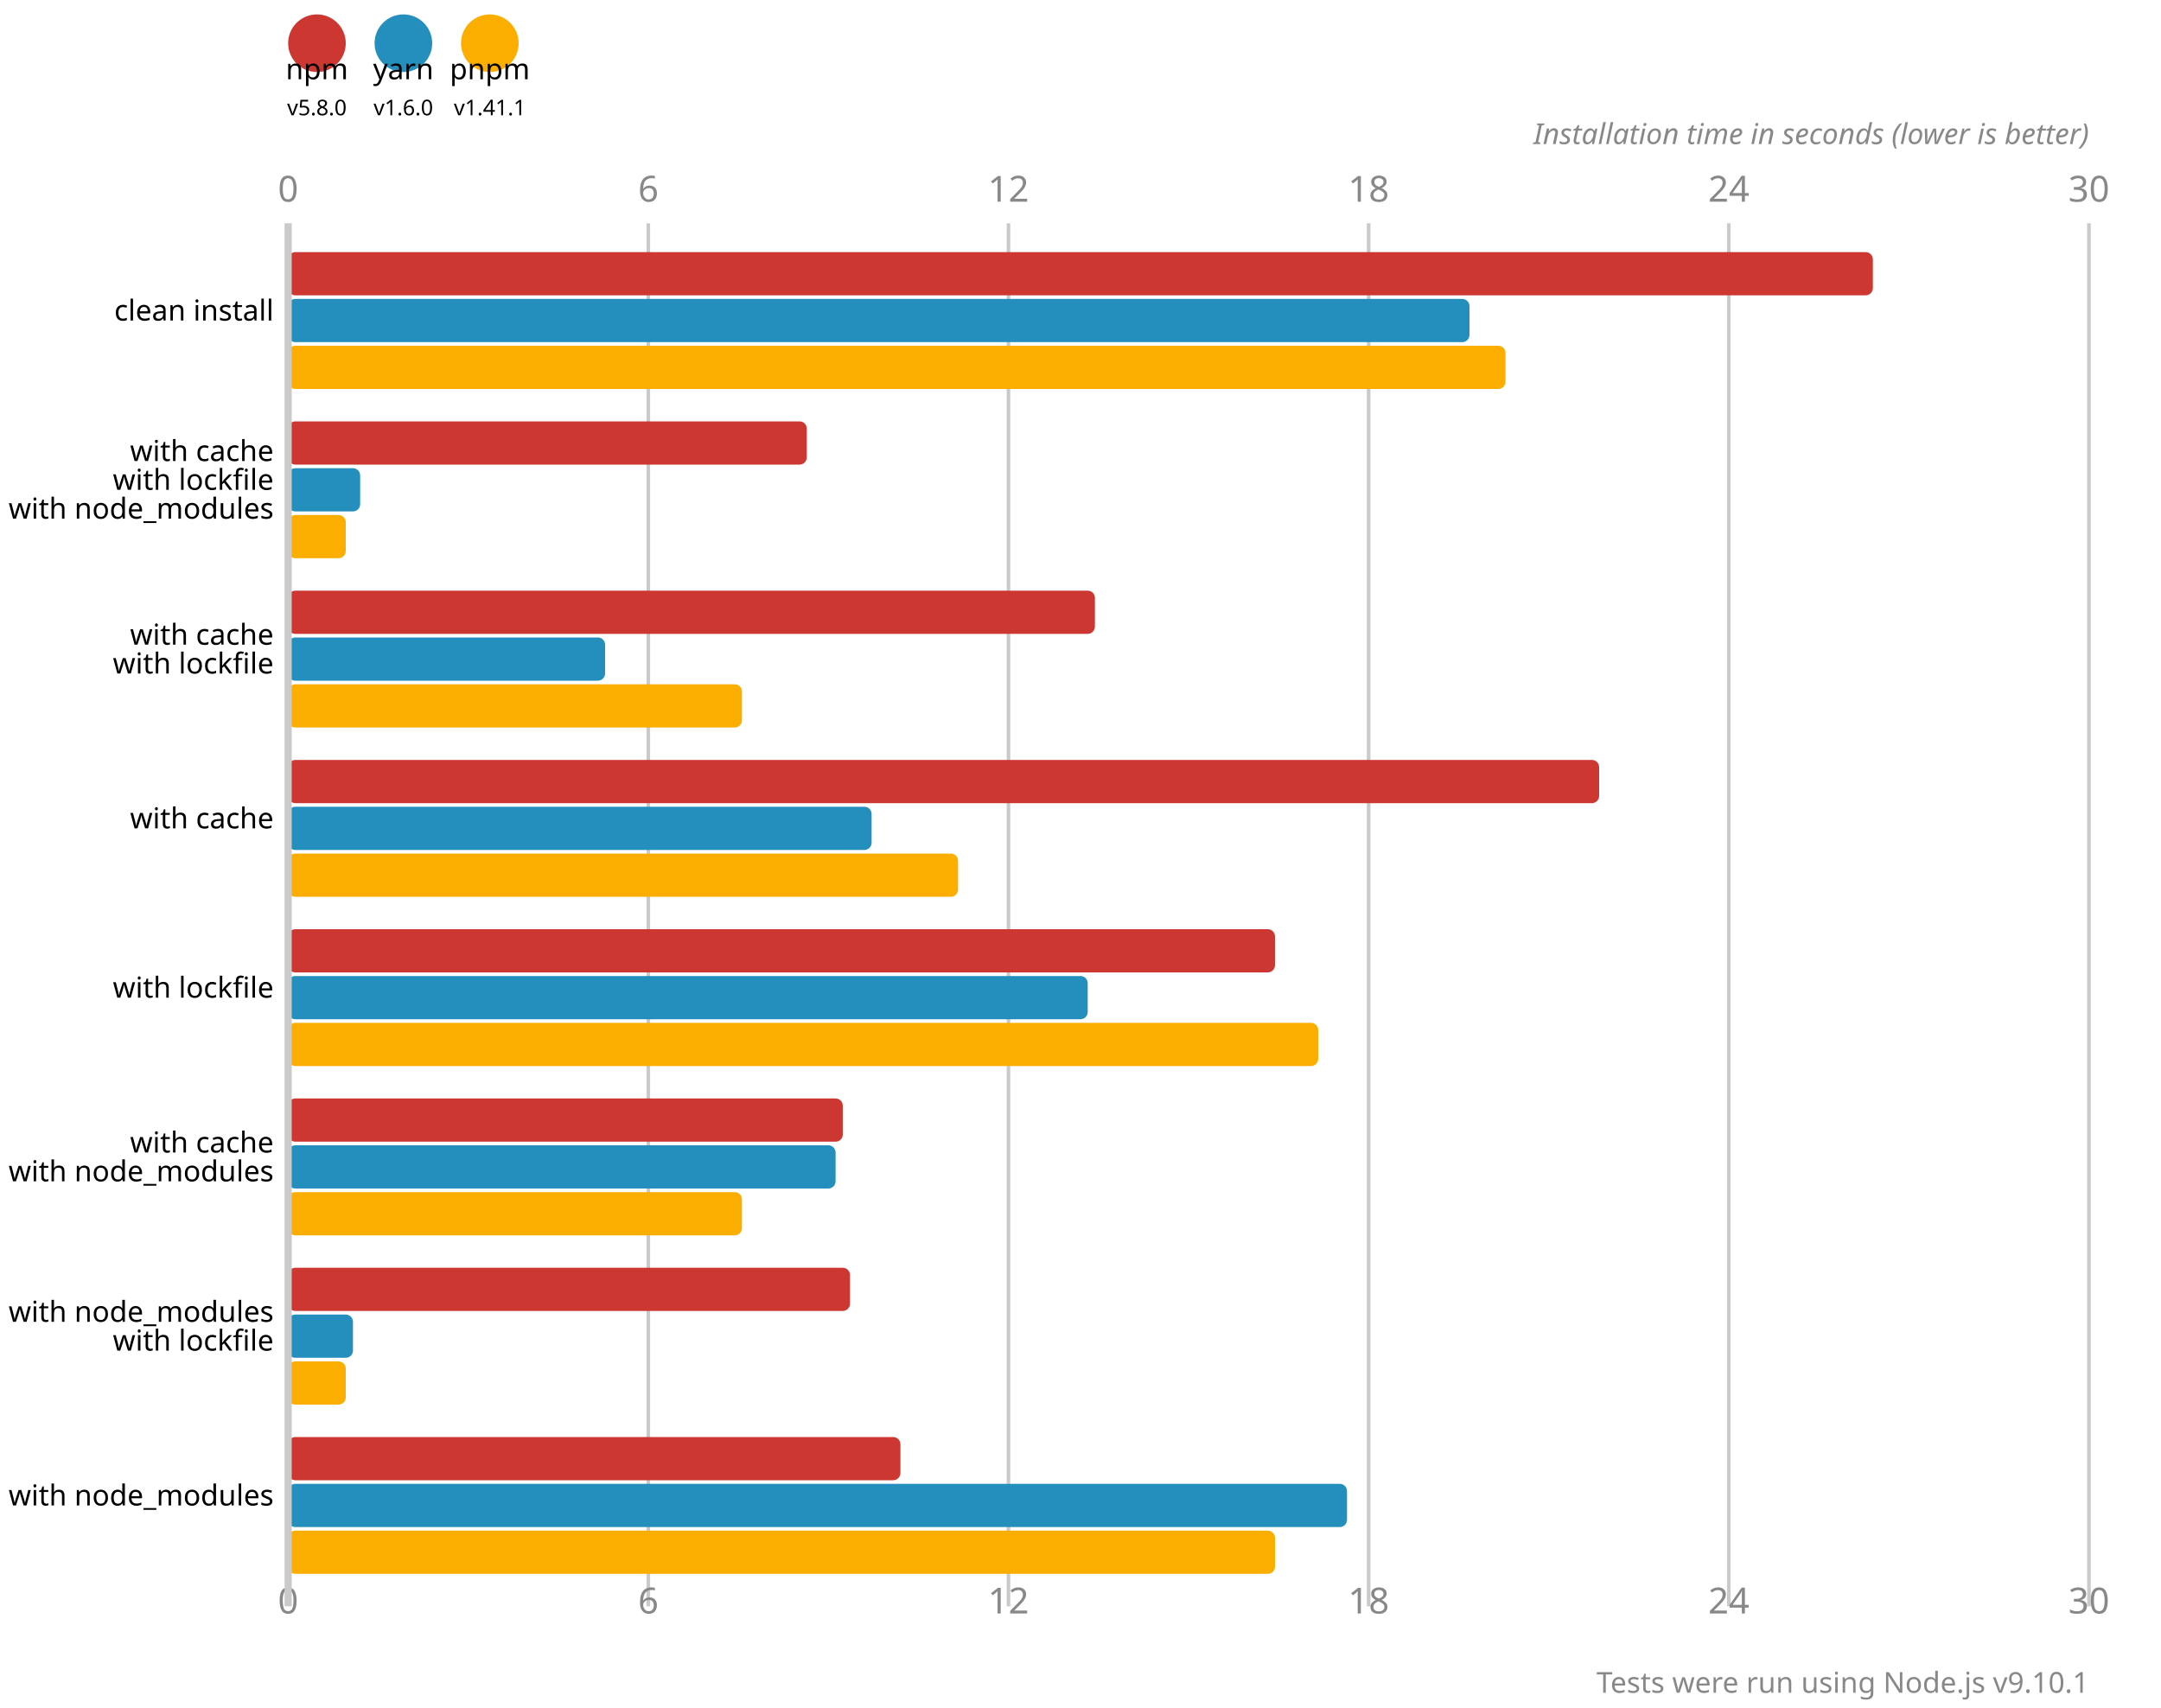
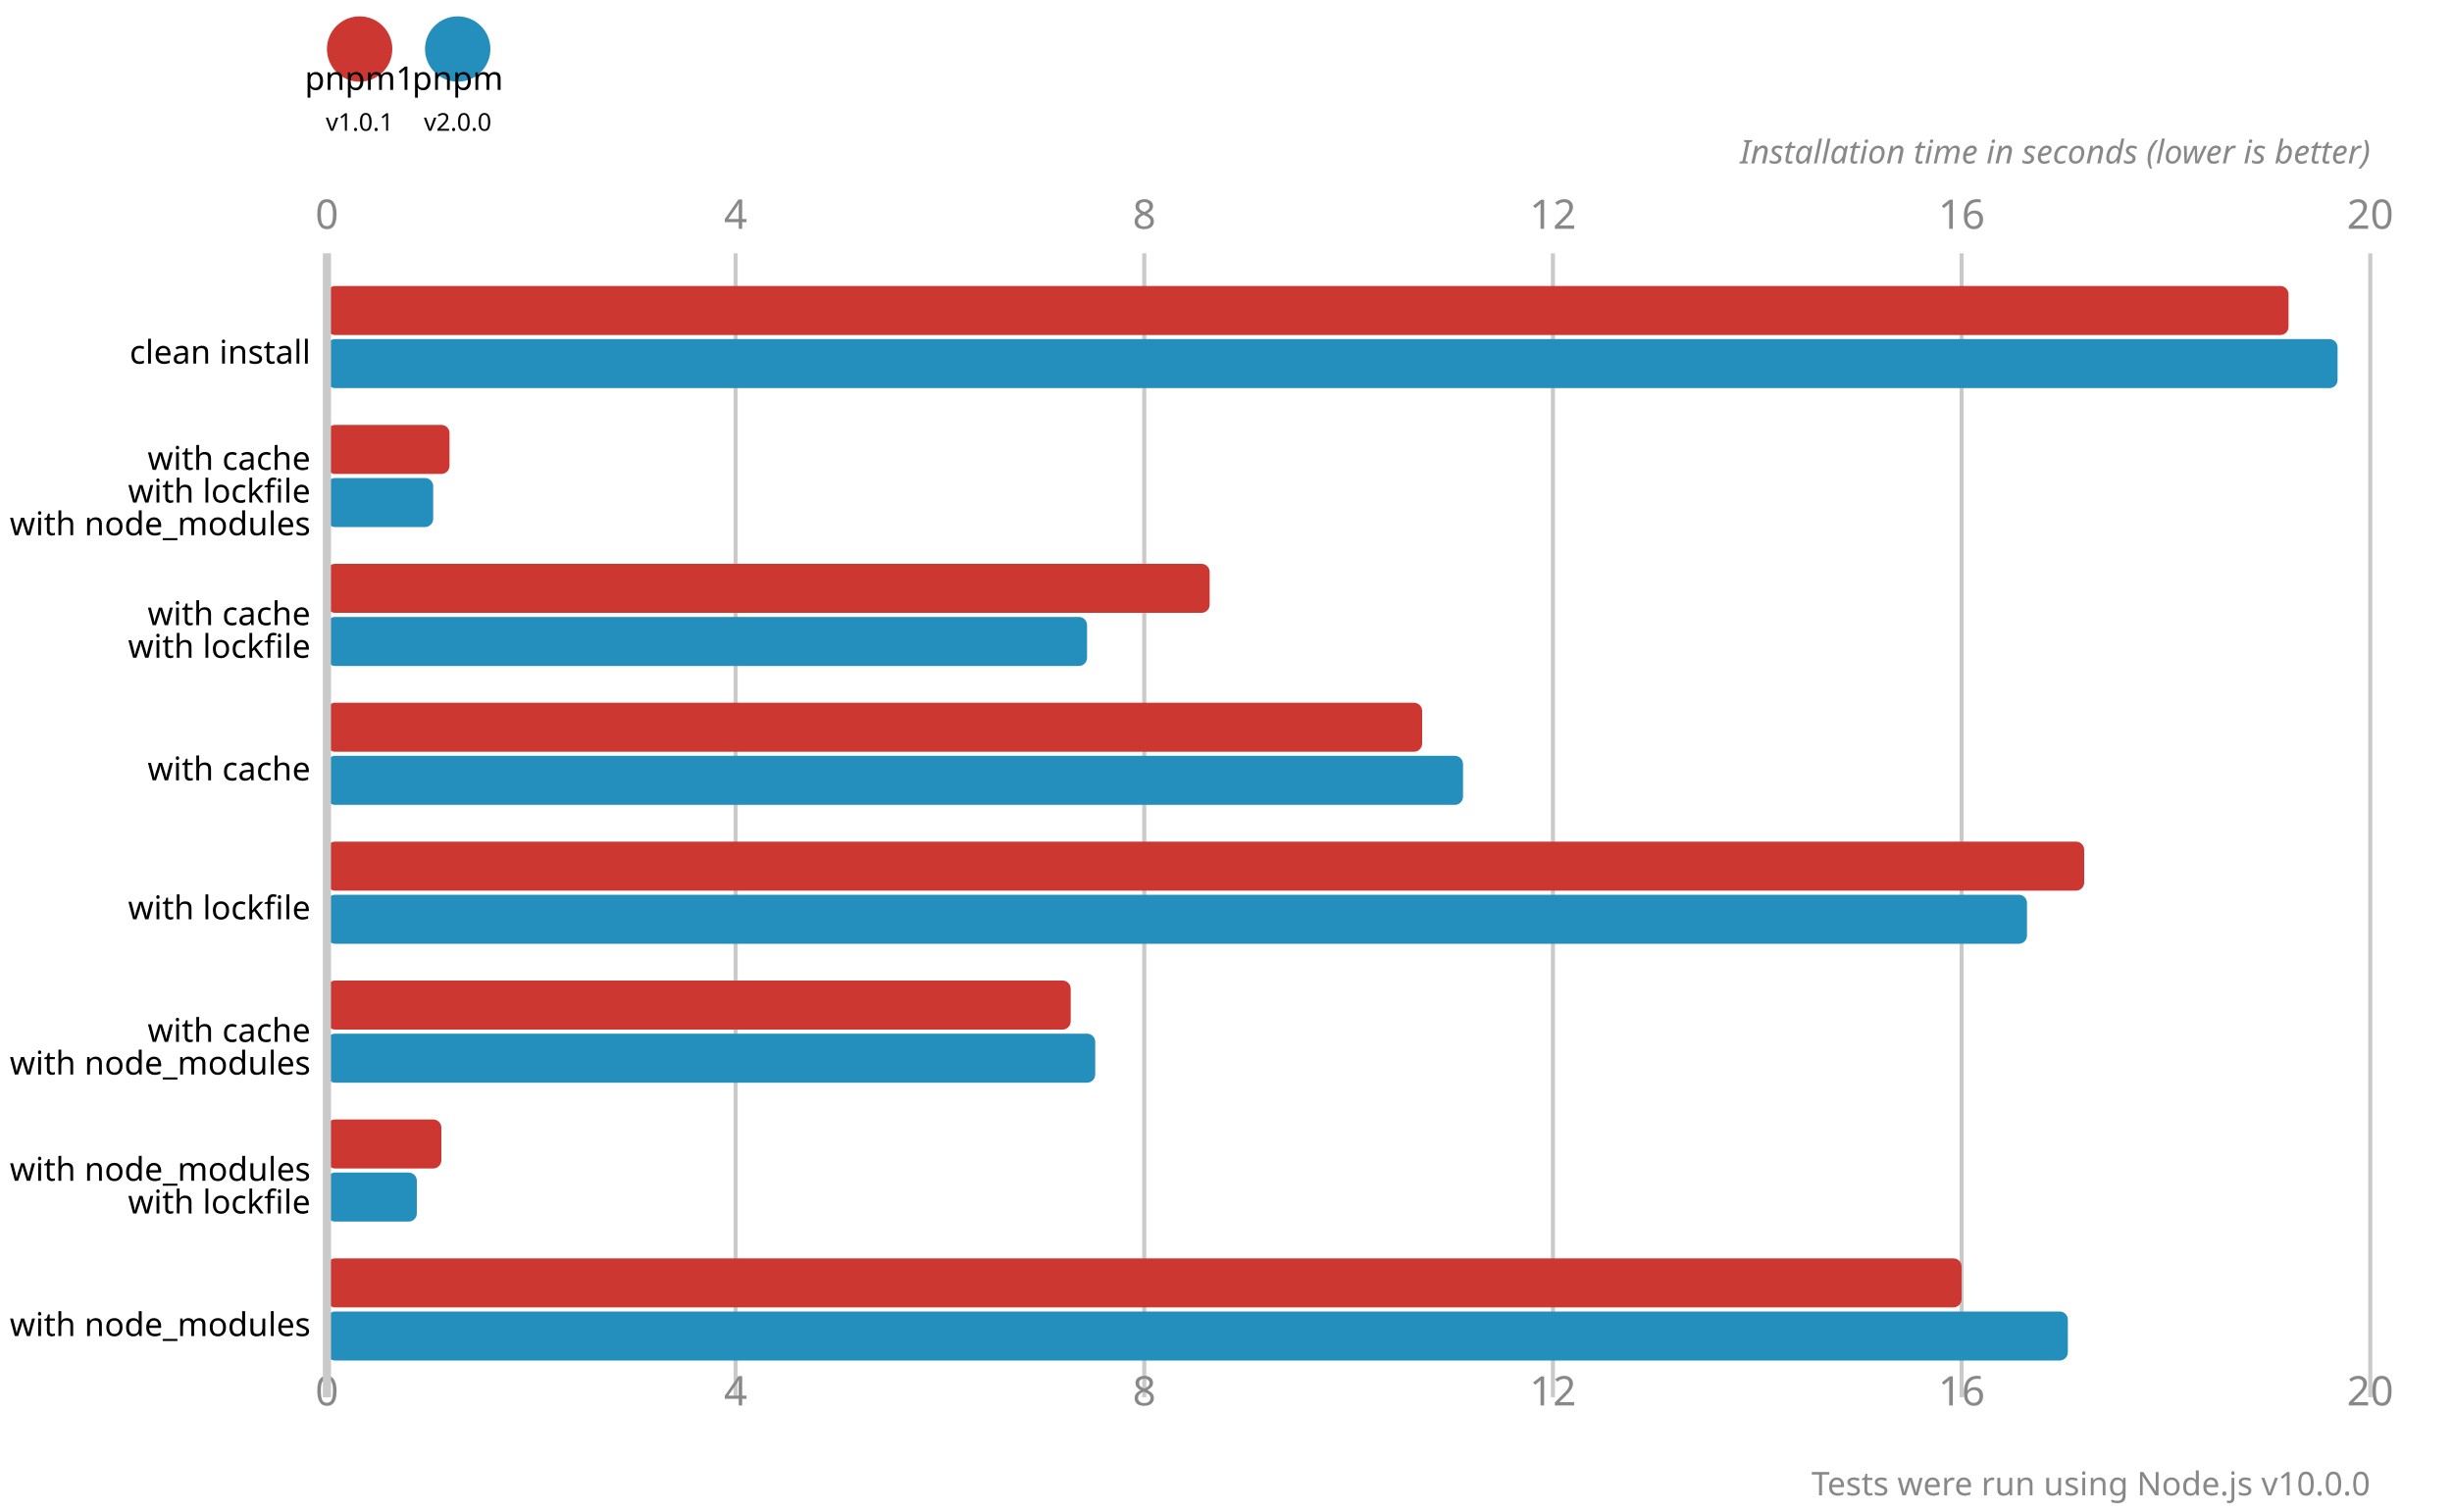
- <svg xmlns="http://www.w3.org/2000/svg" version="1.1" viewBox="0 0 300 237">
+ <svg xmlns="http://www.w3.org/2000/svg" version="1.1" viewBox="0 0 300 185">
  <circle cx="44" cy="6" r="4" fill="#cd3731" />
-   <text x="44" y="11" font-size="4" font-family="system-ui" alignment-baseline="hanging" text-anchor="middle">npm</text>
-   <text x="44" y="16" font-size="3" font-family="system-ui" alignment-baseline="hanging" text-anchor="middle">v5.8.0</text>
+   <text x="44" y="11" font-size="4" font-family="system-ui" alignment-baseline="hanging" text-anchor="middle">pnpm1</text>
+   <text x="44" y="16" font-size="3" font-family="system-ui" alignment-baseline="hanging" text-anchor="middle">v1.0.1</text>
  <circle cx="56" cy="6" r="4" fill="#248ebd" />
-   <text x="56" y="11" font-size="4" font-family="system-ui" alignment-baseline="hanging" text-anchor="middle">yarn</text>
-   <text x="56" y="16" font-size="3" font-family="system-ui" alignment-baseline="hanging" text-anchor="middle">v1.6.0</text>
-   <circle cx="68" cy="6" r="4" fill="#fbae00" />
-   <text x="68" y="11" font-size="4" font-family="system-ui" alignment-baseline="hanging" text-anchor="middle">pnpm</text>
-   <text x="68" y="16" font-size="3" font-family="system-ui" alignment-baseline="hanging" text-anchor="middle">v1.41.1</text>
+   <text x="56" y="11" font-size="4" font-family="system-ui" alignment-baseline="hanging" text-anchor="middle">pnpm</text>
+   <text x="56" y="16" font-size="3" font-family="system-ui" alignment-baseline="hanging" text-anchor="middle">v2.0.0</text>
  <text x="40" y="28" fill="#888" font-size="5" font-family="system-ui" text-anchor="middle">0</text>
-   <text x="40" y="224" fill="#888" font-size="5" font-family="system-ui" text-anchor="middle" alignment-baseline="hanging">0</text>
-   <line x1="90" y1="31" x2="90" y2="223" stroke-width="0.5" stroke="#cacaca" />
-   <text x="90" y="28" fill="#888" font-size="5" font-family="system-ui" text-anchor="middle">6</text>
-   <text x="90" y="224" fill="#888" font-size="5" font-family="system-ui" text-anchor="middle" alignment-baseline="hanging">6</text>
-   <line x1="140" y1="31" x2="140" y2="223" stroke-width="0.5" stroke="#cacaca" />
-   <text x="140" y="28" fill="#888" font-size="5" font-family="system-ui" text-anchor="middle">12</text>
-   <text x="140" y="224" fill="#888" font-size="5" font-family="system-ui" text-anchor="middle" alignment-baseline="hanging">12</text>
-   <line x1="190" y1="31" x2="190" y2="223" stroke-width="0.5" stroke="#cacaca" />
-   <text x="190" y="28" fill="#888" font-size="5" font-family="system-ui" text-anchor="middle">18</text>
-   <text x="190" y="224" fill="#888" font-size="5" font-family="system-ui" text-anchor="middle" alignment-baseline="hanging">18</text>
-   <line x1="240" y1="31" x2="240" y2="223" stroke-width="0.5" stroke="#cacaca" />
-   <text x="240" y="28" fill="#888" font-size="5" font-family="system-ui" text-anchor="middle">24</text>
-   <text x="240" y="224" fill="#888" font-size="5" font-family="system-ui" text-anchor="middle" alignment-baseline="hanging">24</text>
-   <line x1="290" y1="31" x2="290" y2="223" stroke-width="0.5" stroke="#cacaca" />
-   <text x="290" y="28" fill="#888" font-size="5" font-family="system-ui" text-anchor="middle">30</text>
-   <text x="290" y="224" fill="#888" font-size="5" font-family="system-ui" text-anchor="middle" alignment-baseline="hanging">30</text>
+   <text x="40" y="172" fill="#888" font-size="5" font-family="system-ui" text-anchor="middle" alignment-baseline="hanging">0</text>
+   <line x1="90" y1="31" x2="90" y2="171" stroke-width="0.5" stroke="#cacaca" />
+   <text x="90" y="28" fill="#888" font-size="5" font-family="system-ui" text-anchor="middle">4</text>
+   <text x="90" y="172" fill="#888" font-size="5" font-family="system-ui" text-anchor="middle" alignment-baseline="hanging">4</text>
+   <line x1="140" y1="31" x2="140" y2="171" stroke-width="0.5" stroke="#cacaca" />
+   <text x="140" y="28" fill="#888" font-size="5" font-family="system-ui" text-anchor="middle">8</text>
+   <text x="140" y="172" fill="#888" font-size="5" font-family="system-ui" text-anchor="middle" alignment-baseline="hanging">8</text>
+   <line x1="190" y1="31" x2="190" y2="171" stroke-width="0.5" stroke="#cacaca" />
+   <text x="190" y="28" fill="#888" font-size="5" font-family="system-ui" text-anchor="middle">12</text>
+   <text x="190" y="172" fill="#888" font-size="5" font-family="system-ui" text-anchor="middle" alignment-baseline="hanging">12</text>
+   <line x1="240" y1="31" x2="240" y2="171" stroke-width="0.5" stroke="#cacaca" />
+   <text x="240" y="28" fill="#888" font-size="5" font-family="system-ui" text-anchor="middle">16</text>
+   <text x="240" y="172" fill="#888" font-size="5" font-family="system-ui" text-anchor="middle" alignment-baseline="hanging">16</text>
+   <line x1="290" y1="31" x2="290" y2="171" stroke-width="0.5" stroke="#cacaca" />
+   <text x="290" y="28" fill="#888" font-size="5" font-family="system-ui" text-anchor="middle">20</text>
+   <text x="290" y="172" fill="#888" font-size="5" font-family="system-ui" text-anchor="middle" alignment-baseline="hanging">20</text>
  <text x="290" y="20" font-size="4" font-family="system-ui" font-style="italic" text-anchor="end" fill="#888">Installation time in seconds (lower is better)</text>
-   <rect x="40" y="35" width="220" height="6" fill="#cd3731" rx="1" ry="1" />
-   <rect x="40" y="41.5" width="164" height="6" fill="#248ebd" rx="1" ry="1" />
-   <rect x="40" y="48" width="169" height="6" fill="#fbae00" rx="1" ry="1" />
-   <rect x="40" y="58.5" width="72" height="6" fill="#cd3731" rx="1" ry="1" />
-   <rect x="40" y="65" width="10" height="6" fill="#248ebd" rx="1" ry="1" />
-   <rect x="40" y="71.5" width="8" height="6" fill="#fbae00" rx="1" ry="1" />
-   <rect x="40" y="82" width="112" height="6" fill="#cd3731" rx="1" ry="1" />
-   <rect x="40" y="88.5" width="44" height="6" fill="#248ebd" rx="1" ry="1" />
-   <rect x="40" y="95" width="63" height="6" fill="#fbae00" rx="1" ry="1" />
-   <rect x="40" y="105.5" width="182" height="6" fill="#cd3731" rx="1" ry="1" />
-   <rect x="40" y="112" width="81" height="6" fill="#248ebd" rx="1" ry="1" />
-   <rect x="40" y="118.5" width="93" height="6" fill="#fbae00" rx="1" ry="1" />
-   <rect x="40" y="129" width="137" height="6" fill="#cd3731" rx="1" ry="1" />
-   <rect x="40" y="135.5" width="111" height="6" fill="#248ebd" rx="1" ry="1" />
-   <rect x="40" y="142" width="143" height="6" fill="#fbae00" rx="1" ry="1" />
-   <rect x="40" y="152.5" width="77" height="6" fill="#cd3731" rx="1" ry="1" />
-   <rect x="40" y="159" width="76" height="6" fill="#248ebd" rx="1" ry="1" />
-   <rect x="40" y="165.5" width="63" height="6" fill="#fbae00" rx="1" ry="1" />
-   <rect x="40" y="176" width="78" height="6" fill="#cd3731" rx="1" ry="1" />
-   <rect x="40" y="182.5" width="9" height="6" fill="#248ebd" rx="1" ry="1" />
-   <rect x="40" y="189" width="8" height="6" fill="#fbae00" rx="1" ry="1" />
-   <rect x="40" y="199.5" width="85" height="6" fill="#cd3731" rx="1" ry="1" />
-   <rect x="40" y="206" width="147" height="6" fill="#248ebd" rx="1" ry="1" />
-   <rect x="40" y="212.5" width="137" height="6" fill="#fbae00" rx="1" ry="1" />
-   <line x1="40" y1="31" x2="40" y2="223" stroke-width="1" stroke="#cacaca" />
+   <rect x="40" y="35" width="240" height="6" fill="#cd3731" rx="1" ry="1" />
+   <rect x="40" y="41.5" width="246" height="6" fill="#248ebd" rx="1" ry="1" />
+   <rect x="40" y="52" width="15" height="6" fill="#cd3731" rx="1" ry="1" />
+   <rect x="40" y="58.5" width="13" height="6" fill="#248ebd" rx="1" ry="1" />
+   <rect x="40" y="69" width="108" height="6" fill="#cd3731" rx="1" ry="1" />
+   <rect x="40" y="75.5" width="93" height="6" fill="#248ebd" rx="1" ry="1" />
+   <rect x="40" y="86" width="134" height="6" fill="#cd3731" rx="1" ry="1" />
+   <rect x="40" y="92.5" width="139" height="6" fill="#248ebd" rx="1" ry="1" />
+   <rect x="40" y="103" width="215" height="6" fill="#cd3731" rx="1" ry="1" />
+   <rect x="40" y="109.5" width="208" height="6" fill="#248ebd" rx="1" ry="1" />
+   <rect x="40" y="120" width="91" height="6" fill="#cd3731" rx="1" ry="1" />
+   <rect x="40" y="126.5" width="94" height="6" fill="#248ebd" rx="1" ry="1" />
+   <rect x="40" y="137" width="14" height="6" fill="#cd3731" rx="1" ry="1" />
+   <rect x="40" y="143.5" width="11" height="6" fill="#248ebd" rx="1" ry="1" />
+   <rect x="40" y="154" width="200" height="6" fill="#cd3731" rx="1" ry="1" />
+   <rect x="40" y="160.5" width="213" height="6" fill="#248ebd" rx="1" ry="1" />
+   <line x1="40" y1="31" x2="40" y2="171" stroke-width="1" stroke="#cacaca" />
  <text x="38" y="44.5" font-size="4" font-family="system-ui" alignment-baseline="middle" text-anchor="end">clean install</text>
-   <text x="38" y="64" font-size="4" font-family="system-ui" alignment-baseline="middle" text-anchor="end">with cache</text>
-   <text x="38" y="68" font-size="4" font-family="system-ui" alignment-baseline="middle" text-anchor="end">with lockfile</text>
-   <text x="38" y="72" font-size="4" font-family="system-ui" alignment-baseline="middle" text-anchor="end">with node_modules</text>
-   <text x="38" y="89.5" font-size="4" font-family="system-ui" alignment-baseline="middle" text-anchor="end">with cache</text>
-   <text x="38" y="93.5" font-size="4" font-family="system-ui" alignment-baseline="middle" text-anchor="end">with lockfile</text>
-   <text x="38" y="115" font-size="4" font-family="system-ui" alignment-baseline="middle" text-anchor="end">with cache</text>
-   <text x="38" y="138.5" font-size="4" font-family="system-ui" alignment-baseline="middle" text-anchor="end">with lockfile</text>
-   <text x="38" y="160" font-size="4" font-family="system-ui" alignment-baseline="middle" text-anchor="end">with cache</text>
-   <text x="38" y="164" font-size="4" font-family="system-ui" alignment-baseline="middle" text-anchor="end">with node_modules</text>
-   <text x="38" y="183.5" font-size="4" font-family="system-ui" alignment-baseline="middle" text-anchor="end">with node_modules</text>
-   <text x="38" y="187.5" font-size="4" font-family="system-ui" alignment-baseline="middle" text-anchor="end">with lockfile</text>
-   <text x="38" y="209" font-size="4" font-family="system-ui" alignment-baseline="middle" text-anchor="end">with node_modules</text>
-   <text x="290" y="235" font-size="4" font-family="system-ui" text-anchor="end" fill="#888">Tests were run using Node.js v9.10.1</text>
+   <text x="38" y="57.5" font-size="4" font-family="system-ui" alignment-baseline="middle" text-anchor="end">with cache</text>
+   <text x="38" y="61.5" font-size="4" font-family="system-ui" alignment-baseline="middle" text-anchor="end">with lockfile</text>
+   <text x="38" y="65.5" font-size="4" font-family="system-ui" alignment-baseline="middle" text-anchor="end">with node_modules</text>
+   <text x="38" y="76.5" font-size="4" font-family="system-ui" alignment-baseline="middle" text-anchor="end">with cache</text>
+   <text x="38" y="80.5" font-size="4" font-family="system-ui" alignment-baseline="middle" text-anchor="end">with lockfile</text>
+   <text x="38" y="95.5" font-size="4" font-family="system-ui" alignment-baseline="middle" text-anchor="end">with cache</text>
+   <text x="38" y="112.5" font-size="4" font-family="system-ui" alignment-baseline="middle" text-anchor="end">with lockfile</text>
+   <text x="38" y="127.5" font-size="4" font-family="system-ui" alignment-baseline="middle" text-anchor="end">with cache</text>
+   <text x="38" y="131.5" font-size="4" font-family="system-ui" alignment-baseline="middle" text-anchor="end">with node_modules</text>
+   <text x="38" y="144.5" font-size="4" font-family="system-ui" alignment-baseline="middle" text-anchor="end">with node_modules</text>
+   <text x="38" y="148.5" font-size="4" font-family="system-ui" alignment-baseline="middle" text-anchor="end">with lockfile</text>
+   <text x="38" y="163.5" font-size="4" font-family="system-ui" alignment-baseline="middle" text-anchor="end">with node_modules</text>
+   <text x="290" y="183" font-size="4" font-family="system-ui" text-anchor="end" fill="#888">Tests were run using Node.js v10.0.0</text>
</svg>
